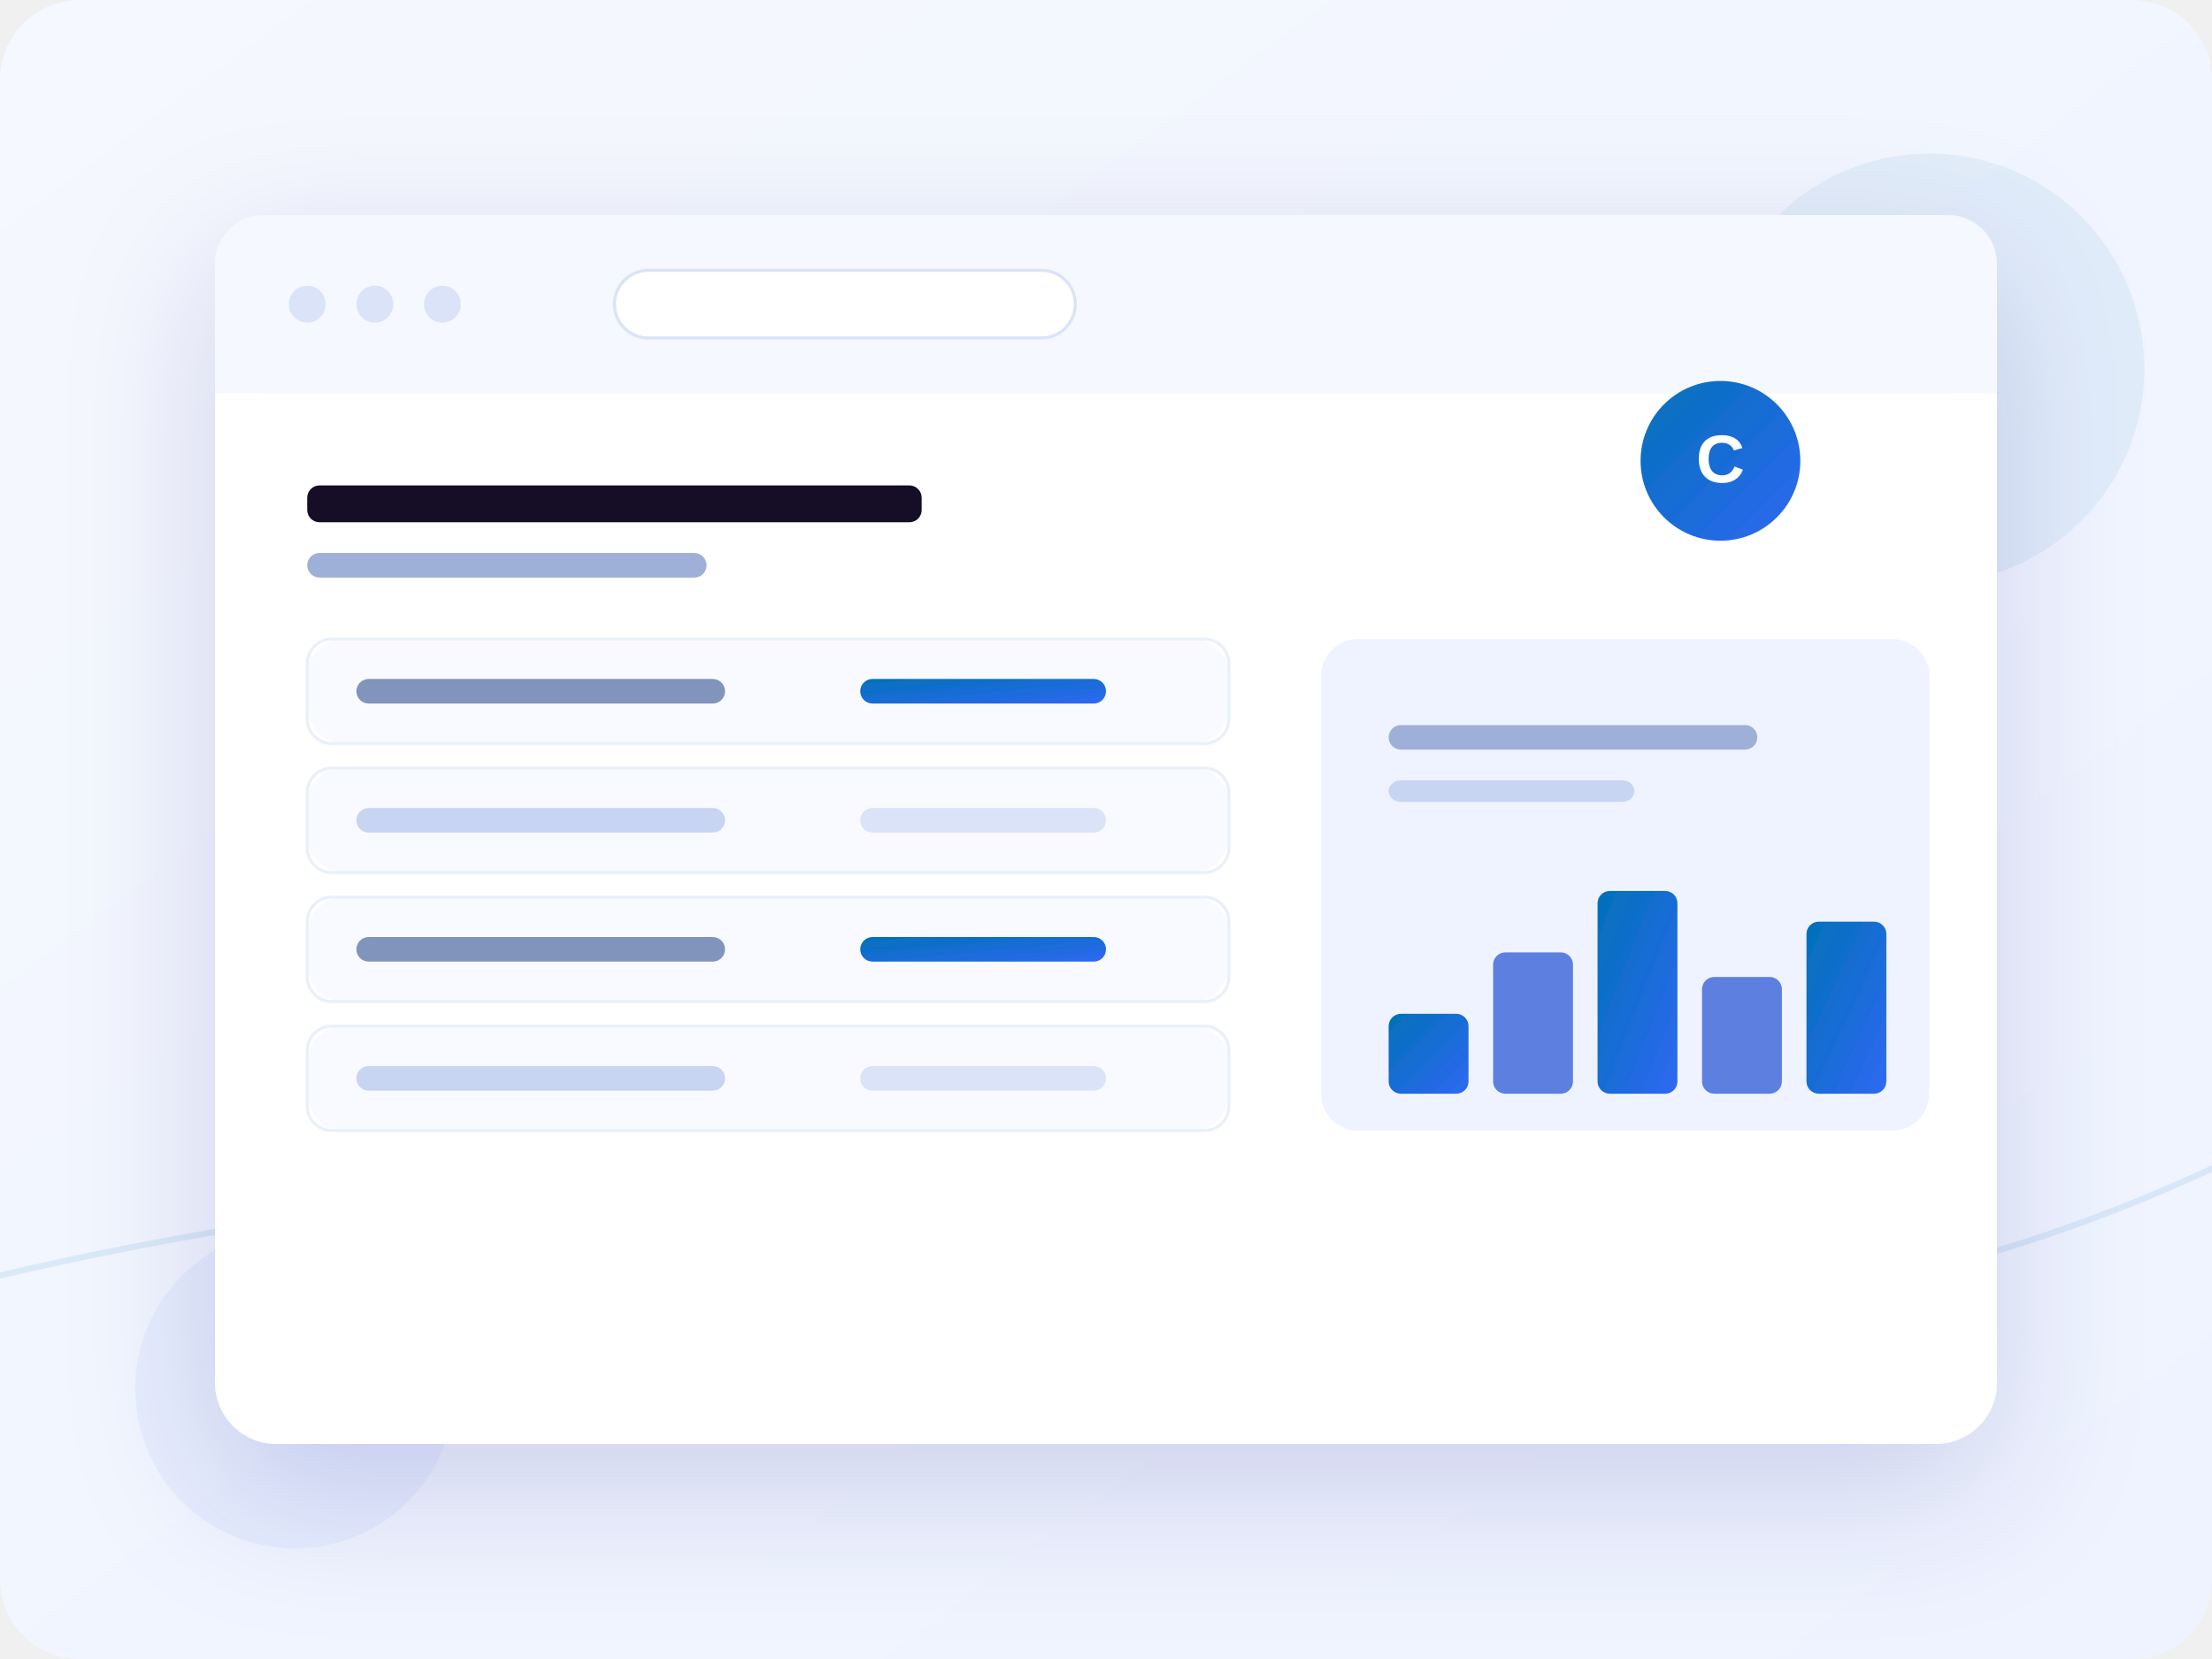
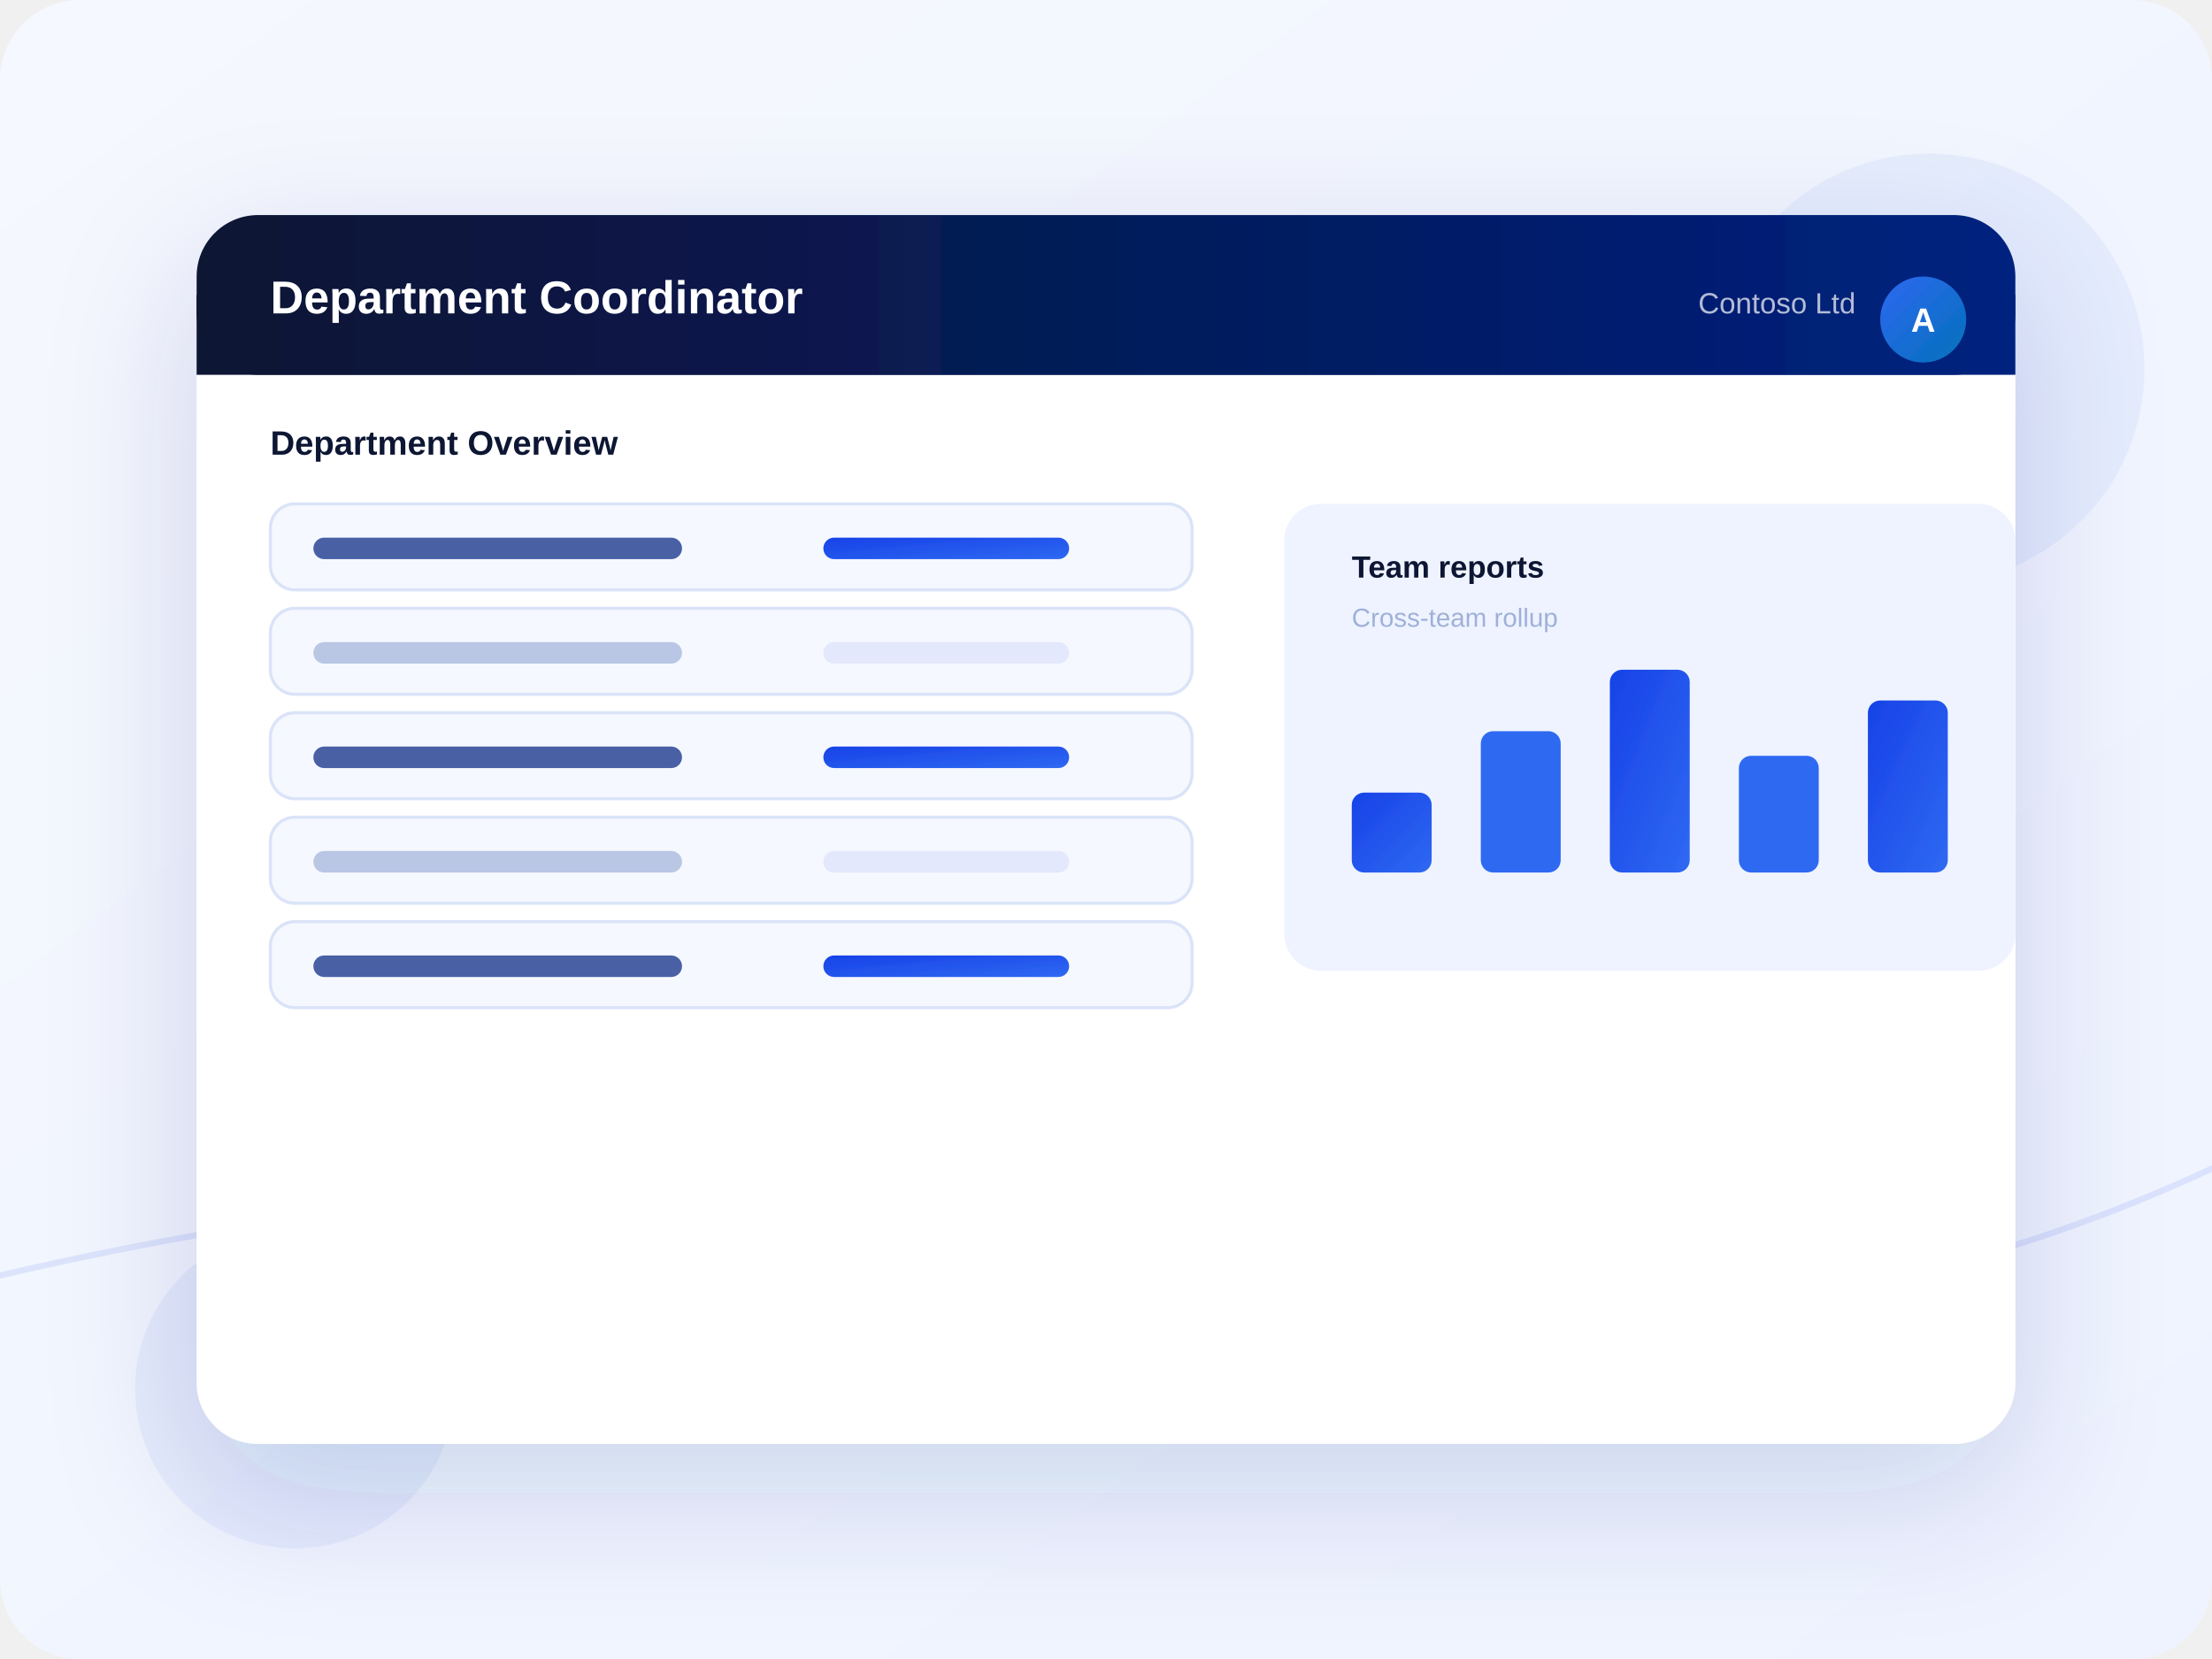
<svg xmlns="http://www.w3.org/2000/svg" viewBox="0 0 720 540" fill="none" role="img">
  <defs>
    <linearGradient id="bg" x1="0" y1="0" x2="1" y2="1">
      <stop offset="0" stop-color="#F5F8FE" />
      <stop offset="1" stop-color="#EEF3FF" />
    </linearGradient>
-     <linearGradient id="ac" x1="0" y1="0" x2="1" y2="1">
-       <stop offset="0" stop-color="#0170B9" />
+     <linearGradient id="navy" x1="0" y1="0" x2="1" y2="1">
+       <stop offset="0" stop-color="#00217F" />
+       <stop offset="1" stop-color="#143CD5" />
+     </linearGradient>
+     <linearGradient id="brand" x1="0" y1="0" x2="1" y2="1">
+       <stop offset="0" stop-color="#1742E7" />
      <stop offset="1" stop-color="#2F69F2" />
    </linearGradient>
-     <filter id="s" x="-20%" y="-20%" width="140%" height="140%">
-       <feDropShadow dx="0" dy="16" stdDeviation="24" flood-color="#00217F" flood-opacity="0.15" />
+     <linearGradient id="sky" x1="0" y1="0" x2="1" y2="1">
+       <stop offset="0" stop-color="#2F69F2" />
+       <stop offset="1" stop-color="#0170B9" />
+     </linearGradient>
+     <linearGradient id="head" x1="0" y1="0" x2="1" y2="0">
+       <stop offset="0" stop-color="#0B1533" />
+       <stop offset="1" stop-color="#00217F" />
+     </linearGradient>
+     <filter id="sh" x="-20%" y="-20%" width="140%" height="140%">
+       <feDropShadow dx="0" dy="16" stdDeviation="24" flood-color="#00217F" flood-opacity="0.16" />
+     </filter>
+     <filter id="sh2" x="-30%" y="-30%" width="160%" height="160%">
+       <feDropShadow dx="0" dy="10" stdDeviation="16" flood-color="#00217F" flood-opacity="0.22" />
    </filter>
  </defs>
-   <rect width="720" height="540" rx="26" fill="url(#bg)" />
-   <path d="M-20 420 Q220 360 400 410 T760 360" stroke="#0170B9" stroke-width="2" opacity="0.10" fill="none" />
-   <circle cx="628" cy="120" r="70" fill="#0170B9" opacity="0.07" />
-   <circle cx="96" cy="452" r="52" fill="#2F69F2" opacity="0.06" />
-   <g filter="url(#s)">
-     <rect x="70" y="70" width="580" height="400" rx="20" fill="#FFFFFF" />
-     <rect x="70" y="70" width="580" height="58" rx="16" fill="#F5F8FE" />
-     <rect x="70" y="104" width="580" height="24" fill="#F5F8FE" />
-     <circle cx="100" cy="99" r="6" fill="#DAE3F8" />
-     <circle cx="122" cy="99" r="6" fill="#DAE3F8" />
-     <circle cx="144" cy="99" r="6" fill="#DAE3F8" />
-     <rect x="200" y="88" width="150" height="22" rx="11" fill="#FFFFFF" stroke="#DAE3F8" />
-     <g transform="translate(560,150)">
-       <circle cx="0" cy="0" r="26" fill="url(#ac)" />
-       <text x="0" y="7" font-family="Poppins,Arial,sans-serif" font-size="22" font-weight="700" fill="#FFFFFF" text-anchor="middle">C</text>
-     </g>
-     <rect x="100" y="158" width="200" height="12" rx="4" fill="#121127" />
-     <rect x="100" y="180" width="130" height="8" rx="4" fill="#9FB0D8" />
-     <rect x="100" y="208" width="300" height="34" rx="12" fill="#F8FAFF" />
-     <rect x="100" y="208" width="300" height="34" rx="8" fill="none" stroke="#EAF0FB" />
-     <rect x="116" y="221" width="120" height="8" rx="4" fill="#8194BC" />
-     <rect x="280" y="221" width="80" height="8" rx="4" fill="url(#ac)" />
-     <rect x="100" y="250" width="300" height="34" rx="12" fill="#F8FAFF" />
-     <rect x="100" y="250" width="300" height="34" rx="8" fill="none" stroke="#EAF0FB" />
-     <rect x="116" y="263" width="120" height="8" rx="4" fill="#C7D4F2" />
-     <rect x="280" y="263" width="80" height="8" rx="4" fill="#DAE3F8" />
-     <rect x="100" y="292" width="300" height="34" rx="12" fill="#F8FAFF" />
-     <rect x="100" y="292" width="300" height="34" rx="8" fill="none" stroke="#EAF0FB" />
-     <rect x="116" y="305" width="120" height="8" rx="4" fill="#8194BC" />
-     <rect x="280" y="305" width="80" height="8" rx="4" fill="url(#ac)" />
-     <rect x="100" y="334" width="300" height="34" rx="12" fill="#F8FAFF" />
-     <rect x="100" y="334" width="300" height="34" rx="8" fill="none" stroke="#EAF0FB" />
-     <rect x="116" y="347" width="120" height="8" rx="4" fill="#C7D4F2" />
-     <rect x="280" y="347" width="80" height="8" rx="4" fill="#DAE3F8" />
-     <rect x="430" y="208" width="198" height="160" rx="12" fill="#EEF3FF" />
-     <rect x="452" y="330" width="26" height="26" rx="4" fill="url(#ac)" />
-     <rect x="486" y="310" width="26" height="46" rx="4" fill="#5B7FE0" />
-     <rect x="520" y="290" width="26" height="66" rx="4" fill="url(#ac)" />
-     <rect x="554" y="318" width="26" height="38" rx="4" fill="#5B7FE0" />
-     <rect x="588" y="300" width="26" height="56" rx="4" fill="url(#ac)" />
-     <rect x="452" y="236" width="120" height="8" rx="4" fill="#9FB0D8" />
-     <rect x="452" y="254" width="80" height="7" rx="4" fill="#C7D4F2" />
+   <rect x="0" y="0" width="720" height="540" rx="26" fill="url(#bg)" />
+   <path d="M-20 420 Q220 360 400 410 T760 360" stroke="#1742E7" stroke-width="2" opacity="0.10" fill="none" />
+   <circle cx="628" cy="120" r="70" fill="#2F69F2" opacity="0.07" />
+   <circle cx="96" cy="452" r="52" fill="#143CD5" opacity="0.06" />
+   <g filter="url(#sh)">
+     <rect x="64" y="70" width="592" height="400" rx="20" fill="#FFFFFF" />
+     <rect x="64" y="70" width="592" height="52" rx="20" fill="url(#head)" />
+     <rect x="64" y="96" width="592" height="26" rx="0" fill="url(#head)" />
+     <text x="88" y="102" font-family="'Segoe UI',system-ui,Arial,sans-serif" font-size="15" font-weight="700" fill="#FFFFFF" text-anchor="start" opacity="1">Department Coordinator</text>
+     <text x="604" y="102" font-family="'Segoe UI',system-ui,Arial,sans-serif" font-size="9.5" font-weight="500" fill="#FFFFFF" text-anchor="end" opacity="0.7">Contoso Ltd</text>
+     <circle cx="626" cy="104" r="14" fill="url(#sky)" />
+     <text x="626" y="108" font-family="'Segoe UI',system-ui,Arial,sans-serif" font-size="11" font-weight="700" fill="#FFFFFF" text-anchor="middle" opacity="1">A</text>
+     <text x="88" y="148" font-family="'Segoe UI',system-ui,Arial,sans-serif" font-size="11" font-weight="700" fill="#0B1533" text-anchor="start" opacity="1">Department Overview</text>
+     <rect x="88" y="164" width="300" height="28" rx="8" fill="#F5F8FE" stroke="#DAE3F8" />
+     <rect x="102" y="175" width="120" height="7" rx="3.5" fill="#00217F" opacity="0.7" />
+     <rect x="268" y="175" width="80" height="7" rx="3.5" fill="url(#brand)" />
+     <rect x="88" y="198" width="300" height="28" rx="8" fill="#F5F8FE" stroke="#DAE3F8" />
+     <rect x="102" y="209" width="120" height="7" rx="3.5" fill="#9FB0D8" opacity="0.7" />
+     <rect x="268" y="209" width="80" height="7" rx="3.5" fill="#E3E8FC" />
+     <rect x="88" y="232" width="300" height="28" rx="8" fill="#F5F8FE" stroke="#DAE3F8" />
+     <rect x="102" y="243" width="120" height="7" rx="3.5" fill="#00217F" opacity="0.7" />
+     <rect x="268" y="243" width="80" height="7" rx="3.5" fill="url(#brand)" />
+     <rect x="88" y="266" width="300" height="28" rx="8" fill="#F5F8FE" stroke="#DAE3F8" />
+     <rect x="102" y="277" width="120" height="7" rx="3.5" fill="#9FB0D8" opacity="0.7" />
+     <rect x="268" y="277" width="80" height="7" rx="3.5" fill="#E3E8FC" />
+     <rect x="88" y="300" width="300" height="28" rx="8" fill="#F5F8FE" stroke="#DAE3F8" />
+     <rect x="102" y="311" width="120" height="7" rx="3.5" fill="#00217F" opacity="0.7" />
+     <rect x="268" y="311" width="80" height="7" rx="3.5" fill="url(#brand)" />
+     <rect x="418" y="164" width="238" height="152" rx="12" fill="#EEF3FF" />
+     <rect x="440" y="258" width="26" height="26" rx="4" fill="url(#brand)" />
+     <rect x="482" y="238" width="26" height="46" rx="4" fill="#2F69F2" />
+     <rect x="524" y="218" width="26" height="66" rx="4" fill="url(#brand)" />
+     <rect x="566" y="246" width="26" height="38" rx="4" fill="#2F69F2" />
+     <rect x="608" y="228" width="26" height="56" rx="4" fill="url(#brand)" />
+     <text x="440" y="188" font-family="'Segoe UI',system-ui,Arial,sans-serif" font-size="10" font-weight="700" fill="#0B1533" text-anchor="start" opacity="1">Team reports</text>
+     <text x="440" y="204" font-family="'Segoe UI',system-ui,Arial,sans-serif" font-size="8.5" font-weight="400" fill="#9FB0D8" text-anchor="start" opacity="1">Cross-team rollup</text>
  </g>
</svg>
